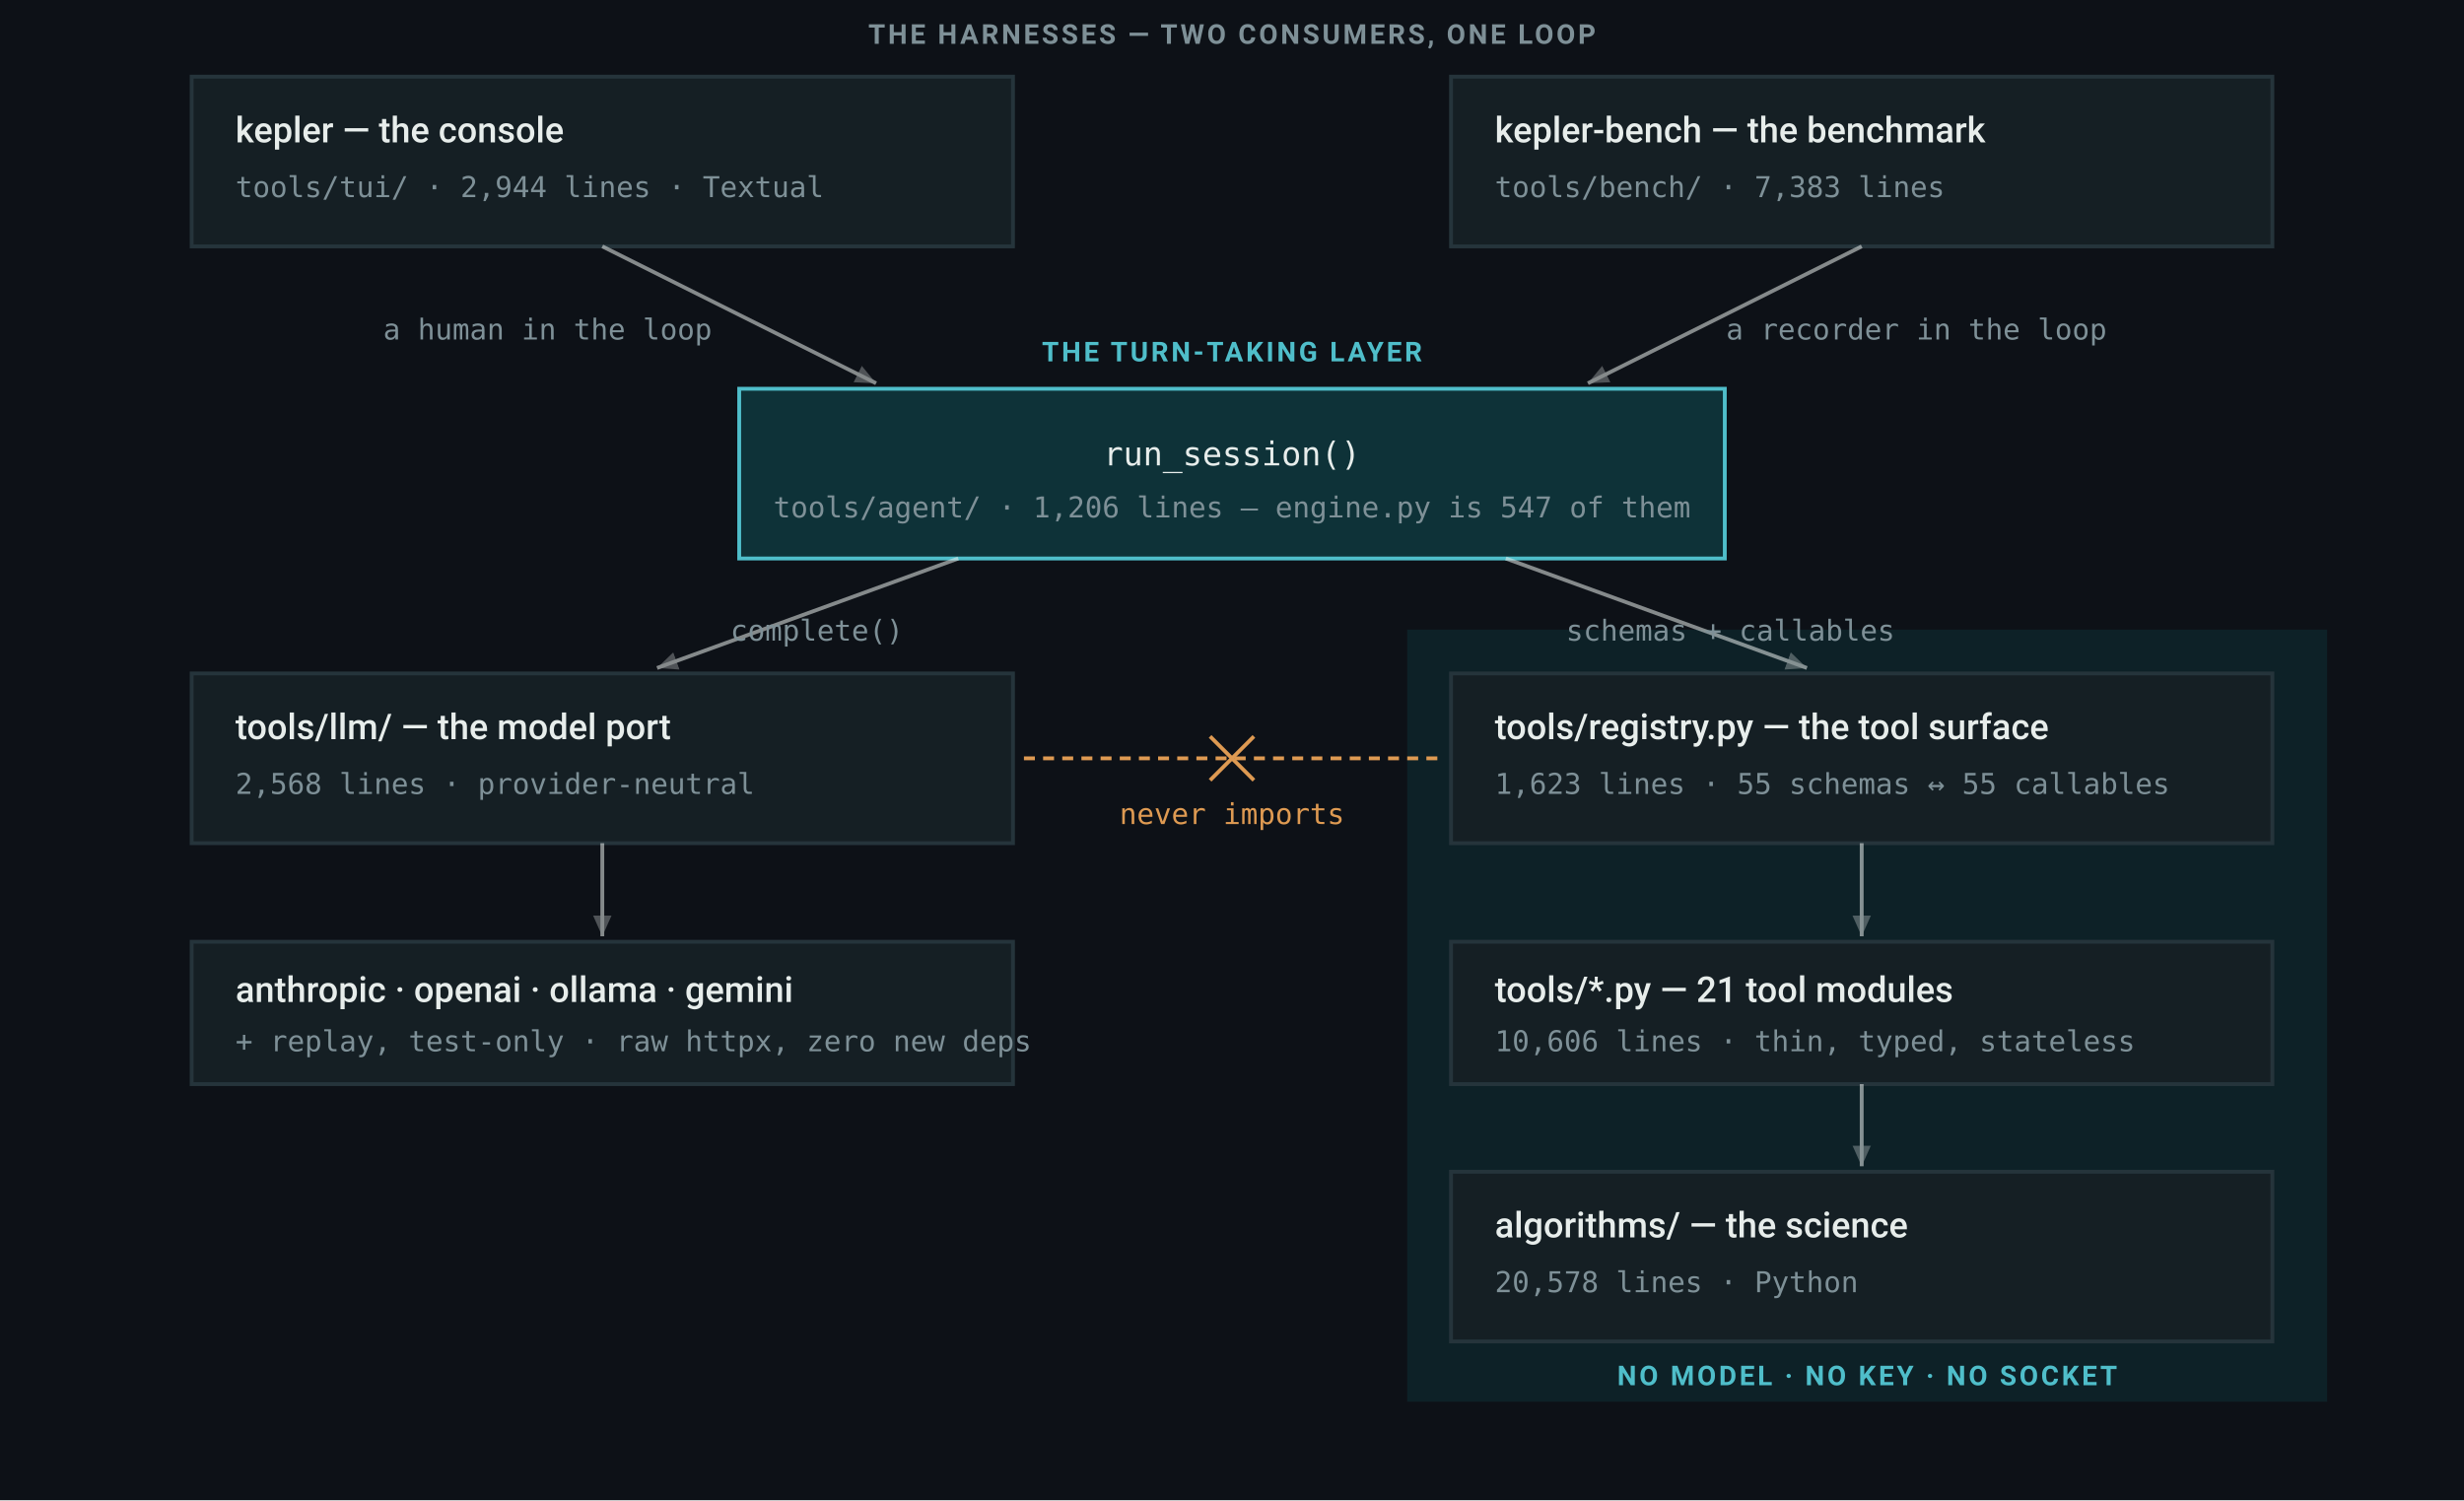
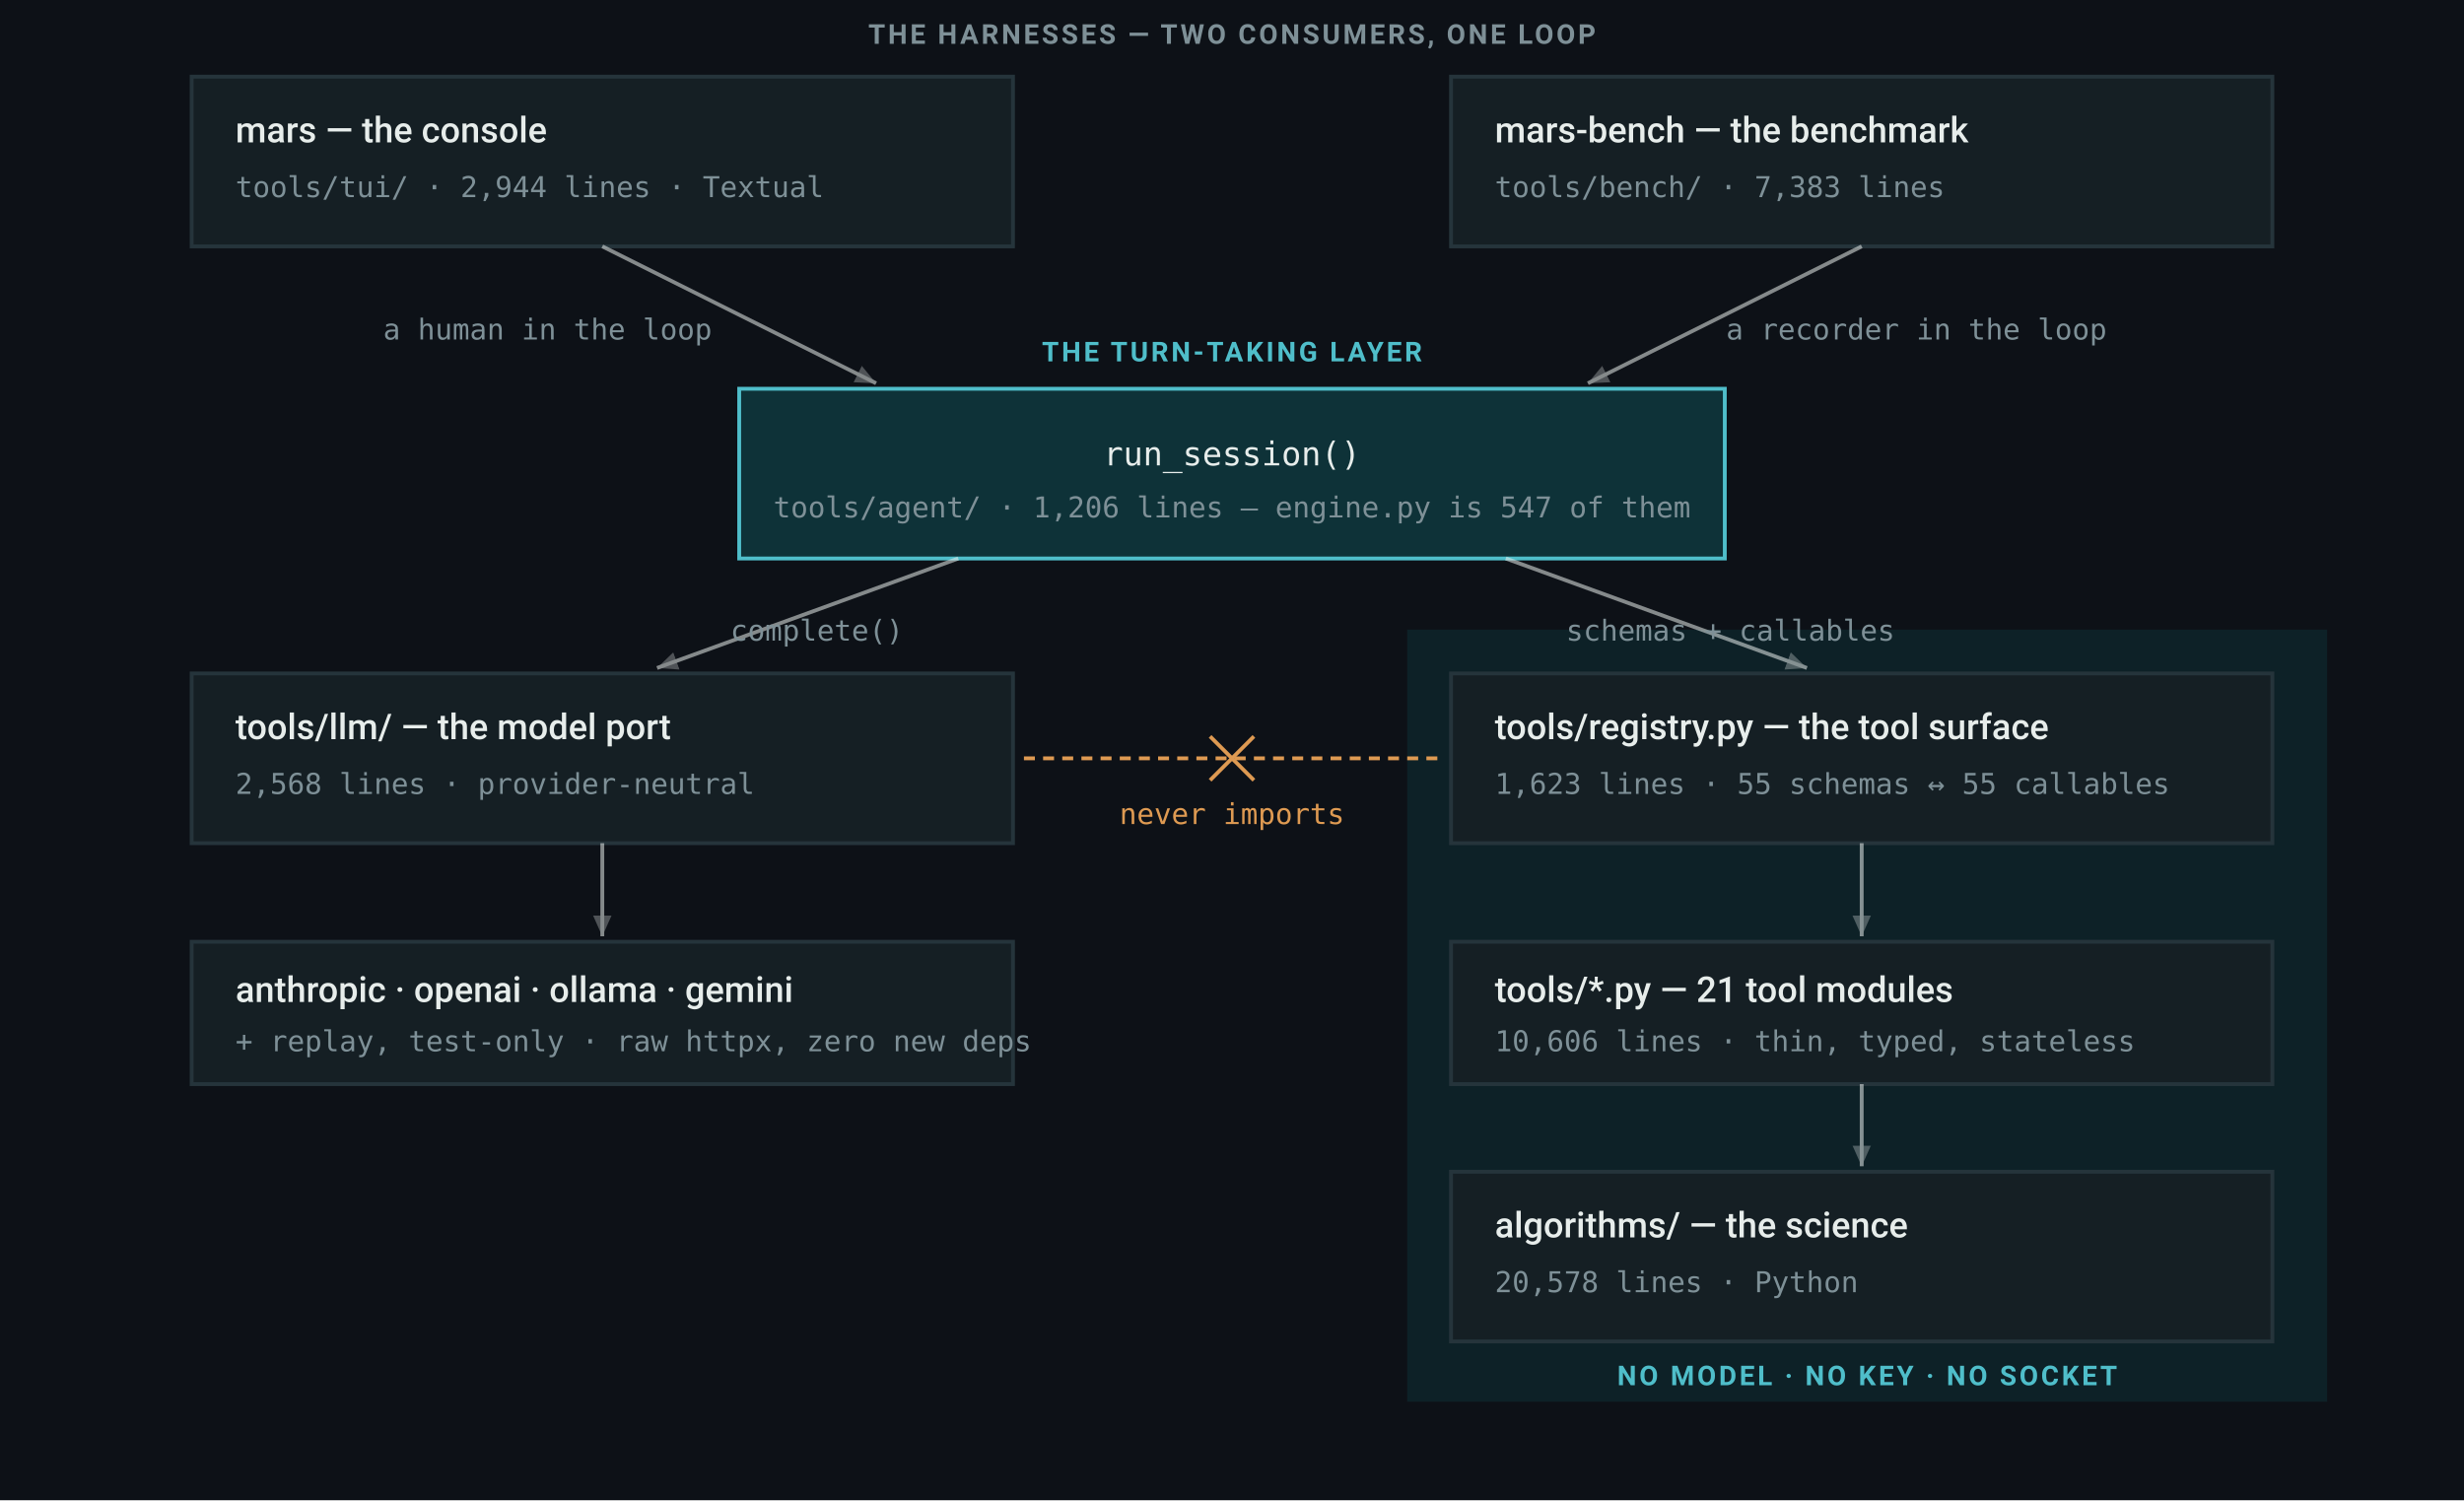
- <svg xmlns="http://www.w3.org/2000/svg" width="900" height="548" viewBox="0 0 900 548" role="img" aria-label="Five layers: two harnesses -- the kepler console and kepler-bench -- drive run_session, which branches left into the model port and its four adapters and right into the tool registry, the tool modules and the algorithms. The right branch runs with no model, no key and no socket. The adapters never import the registry.">
+ <svg xmlns="http://www.w3.org/2000/svg" width="900" height="548" viewBox="0 0 900 548" role="img" aria-label="Five layers: two harnesses -- the mars console and mars-bench -- drive run_session, which branches left into the model port and its four adapters and right into the tool registry, the tool modules and the algorithms. The right branch runs with no model, no key and no socket. The adapters never import the registry.">
  <style>
  svg { color: #E7EDEB; }
  text { font-family: system-ui, -apple-system, "Segoe UI", Roboto, "Helvetica Neue", Arial, sans-serif; fill: #E7EDEB; }
  .d-box { fill: #151F24; stroke: #25343B; stroke-width: 1.4; }
  .d-boxA { fill: #0E3238; stroke: #4FBECA; stroke-width: 1.4; }
  .d-boxW { fill: #38281A; stroke: #DE9A52; stroke-width: 1.4; }
  .d-frame { fill: none; stroke: #25343B; stroke-width: 1.4; opacity: .6; }
  .d-panel { fill: none; stroke: #25343B; stroke-width: 1.2; stroke-dasharray: 5 4; }
  .d-plane { fill: #0E3238; stroke: none; opacity: .5; }
  .d-line { stroke: #E7EDEB; stroke-width: 1.4; fill: none; opacity: .55; }
  .d-lineA { stroke: #4FBECA; stroke-width: 1.6; fill: none; }
  .d-lineW { stroke: #DE9A52; stroke-width: 1.4; fill: none; stroke-dasharray: 4 3; }
  .d-lineW.solid { stroke-dasharray: 0; }
  .d-rule { stroke: #E7EDEB; stroke-width: 1; fill: none; opacity: .25; }
  .mk { fill: #E7EDEB; opacity: .55; }
  .mkA { fill: #4FBECA; }
  .t { font-size: 13px; font-weight: 500; }
  .ts { font-family: ui-monospace, SFMono-Regular, Menlo, Consolas, "DejaVu Sans Mono", monospace; font-size: 10.5px; fill: #7E9097; }
  .tm { font-family: ui-monospace, SFMono-Regular, Menlo, Consolas, "DejaVu Sans Mono", monospace; font-size: 12px; font-weight: 500; }
  .tl { font-size: 10px; font-weight: 600; letter-spacing: .1em; fill: #7E9097; }
  .tla { font-size: 10px; font-weight: 600; letter-spacing: .1em; fill: #4FBECA; }
  .tlw { font-size: 10px; font-weight: 600; letter-spacing: .1em; fill: #DE9A52; }
  .tn { font-family: ui-monospace, SFMono-Regular, Menlo, Consolas, "DejaVu Sans Mono", monospace; font-size: 10.5px; fill: #7E9097; }
  .tn.ink { fill: #E7EDEB; }
  .tn.ink2 { fill: #B3C2C7; }
  .tn.accent { fill: #4FBECA; }
  .tn.warn { fill: #DE9A52; }
  .mid { text-anchor: middle; }
  .end { text-anchor: end; }
  </style>
  <defs>
    <marker id="a" viewBox="0 0 10 10" refX="9" refY="5" markerWidth="6" markerHeight="6" orient="auto-start-reverse">
      <path class="mk" d="M 0 1 L 9 5 L 0 9 z" />
    </marker>
    <marker id="aa" viewBox="0 0 10 10" refX="9" refY="5" markerWidth="6" markerHeight="6" orient="auto-start-reverse">
      <path class="mkA" d="M 0 1 L 9 5 L 0 9 z" />
    </marker>
  </defs>
  <rect width="900" height="548" fill="#0D1117" />
  <rect class="d-plane" x="514" y="230" width="336" height="282" />
  <text class="tl mid" x="450" y="16">THE HARNESSES — TWO CONSUMERS, ONE LOOP</text>
  <rect class="d-box" x="70" y="28" width="300" height="62" />
-   <text class="t" x="86" y="52">kepler — the console</text>
+   <text class="t" x="86" y="52">mars — the console</text>
  <text class="ts" x="86" y="72">tools/tui/ · 2,944 lines · Textual</text>
  <rect class="d-box" x="530" y="28" width="300" height="62" />
-   <text class="t" x="546" y="52">kepler-bench — the benchmark</text>
+   <text class="t" x="546" y="52">mars-bench — the benchmark</text>
  <text class="ts" x="546" y="72">tools/bench/ · 7,383 lines</text>
  <line class="d-line" x1="220" y1="90" x2="320" y2="140" marker-end="url(#a)" />
  <line class="d-line" x1="680" y1="90" x2="580" y2="140" marker-end="url(#a)" />
  <text class="tn mid" x="200" y="124">a human in the loop</text>
  <text class="tn mid" x="700" y="124">a recorder in the loop</text>
  <text class="tla mid" x="450" y="132">THE TURN-TAKING LAYER</text>
  <rect class="d-boxA" x="270" y="142" width="360" height="62" />
  <text class="tm mid" x="450" y="170">run_session()</text>
  <text class="ts mid" x="450" y="189">tools/agent/ · 1,206 lines — engine.py is 547 of them</text>
  <line class="d-line" x1="350" y1="204" x2="240" y2="244" marker-end="url(#a)" />
  <line class="d-line" x1="550" y1="204" x2="660" y2="244" marker-end="url(#a)" />
  <text class="tn end" x="330" y="234">complete()</text>
  <text class="tn" x="572" y="234">schemas + callables</text>
  <rect class="d-box" x="70" y="246" width="300" height="62" />
  <text class="t" x="86" y="270">tools/llm/ — the model port</text>
  <text class="ts" x="86" y="290">2,568 lines · provider-neutral</text>
  <rect class="d-box" x="530" y="246" width="300" height="62" />
  <text class="t" x="546" y="270">tools/registry.py — the tool surface</text>
  <text class="ts" x="546" y="290">1,623 lines · 55 schemas ↔ 55 callables</text>
  <line class="d-lineW" x1="374" y1="277" x2="526" y2="277" />
  <line class="d-lineW solid" x1="442" y1="269" x2="458" y2="285" />
  <line class="d-lineW solid" x1="458" y1="269" x2="442" y2="285" />
  <text class="tn warn mid" x="450" y="301">never imports</text>
  <line class="d-line" x1="220" y1="308" x2="220" y2="342" marker-end="url(#a)" />
  <rect class="d-box" x="70" y="344" width="300" height="52" />
  <text class="t" x="86" y="366">anthropic · openai · ollama · gemini</text>
  <text class="ts" x="86" y="384">+ replay, test-only · raw httpx, zero new deps</text>
  <line class="d-line" x1="680" y1="308" x2="680" y2="342" marker-end="url(#a)" />
  <rect class="d-box" x="530" y="344" width="300" height="52" />
  <text class="t" x="546" y="366">tools/*.py — 21 tool modules</text>
  <text class="ts" x="546" y="384">10,606 lines · thin, typed, stateless</text>
  <line class="d-line" x1="680" y1="396" x2="680" y2="426" marker-end="url(#a)" />
  <rect class="d-box" x="530" y="428" width="300" height="62" />
  <text class="t" x="546" y="452">algorithms/ — the science</text>
  <text class="ts" x="546" y="472">20,578 lines · Python</text>
  <text class="tla mid" x="682" y="506">NO MODEL · NO KEY · NO SOCKET</text>
</svg>
